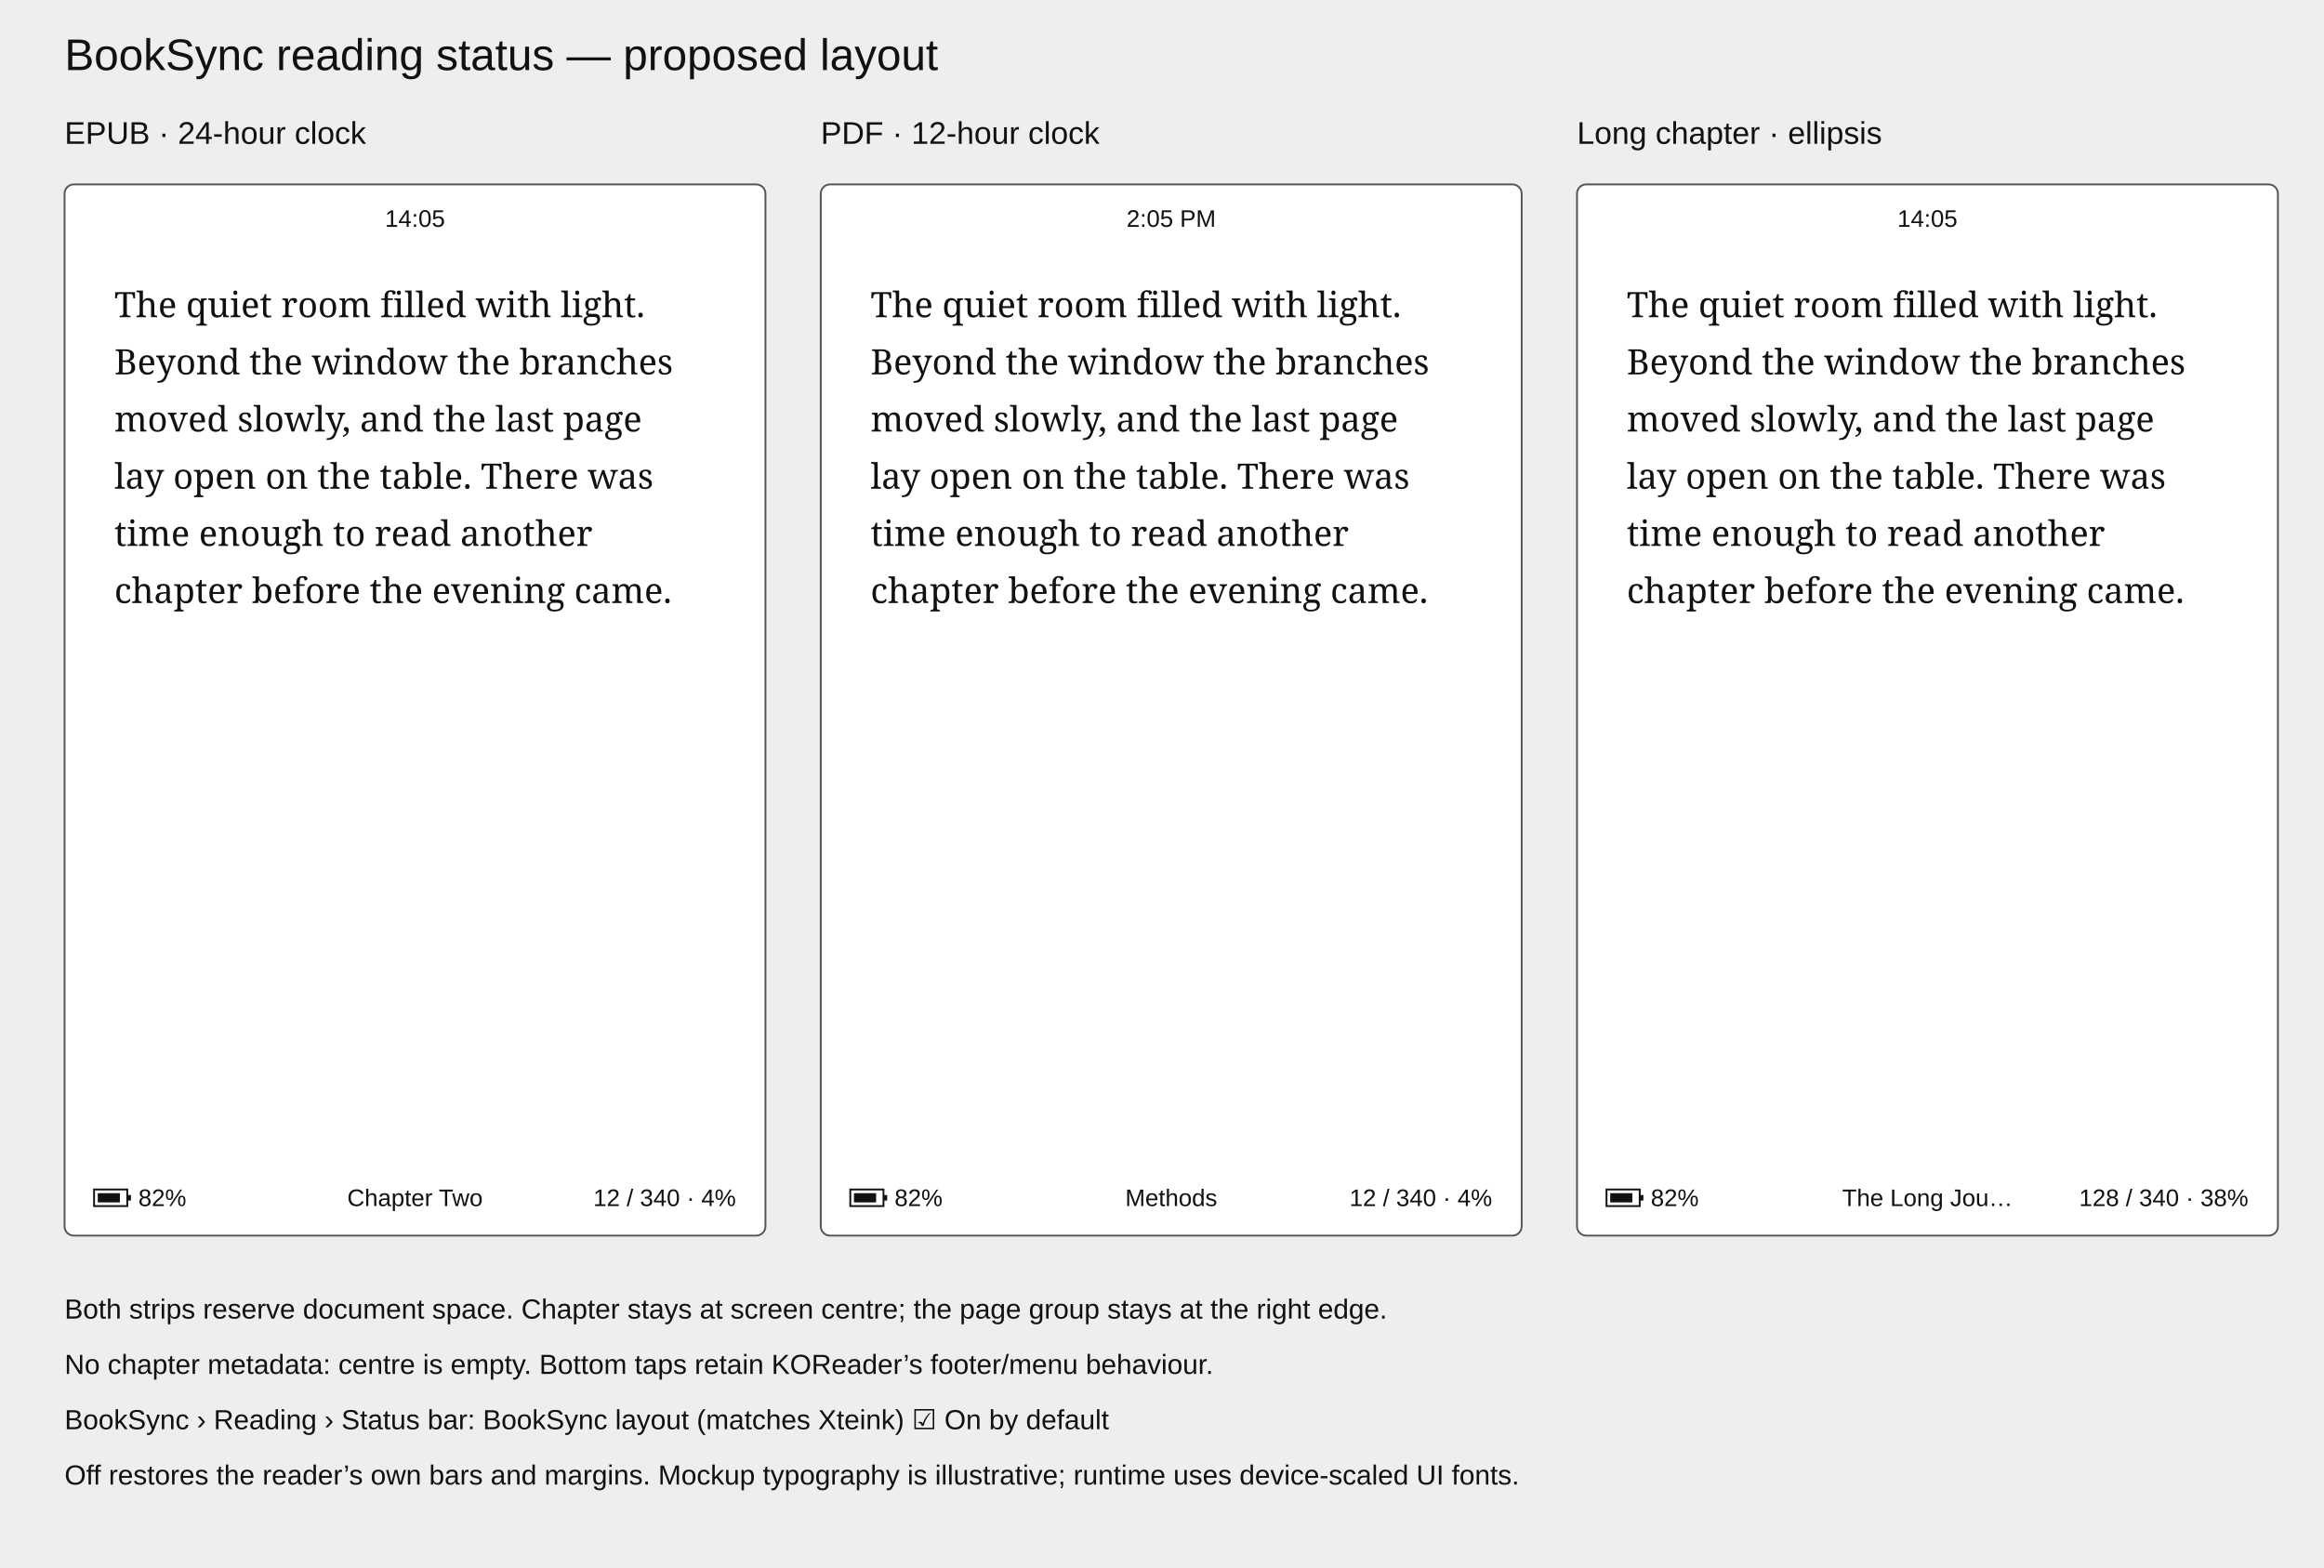
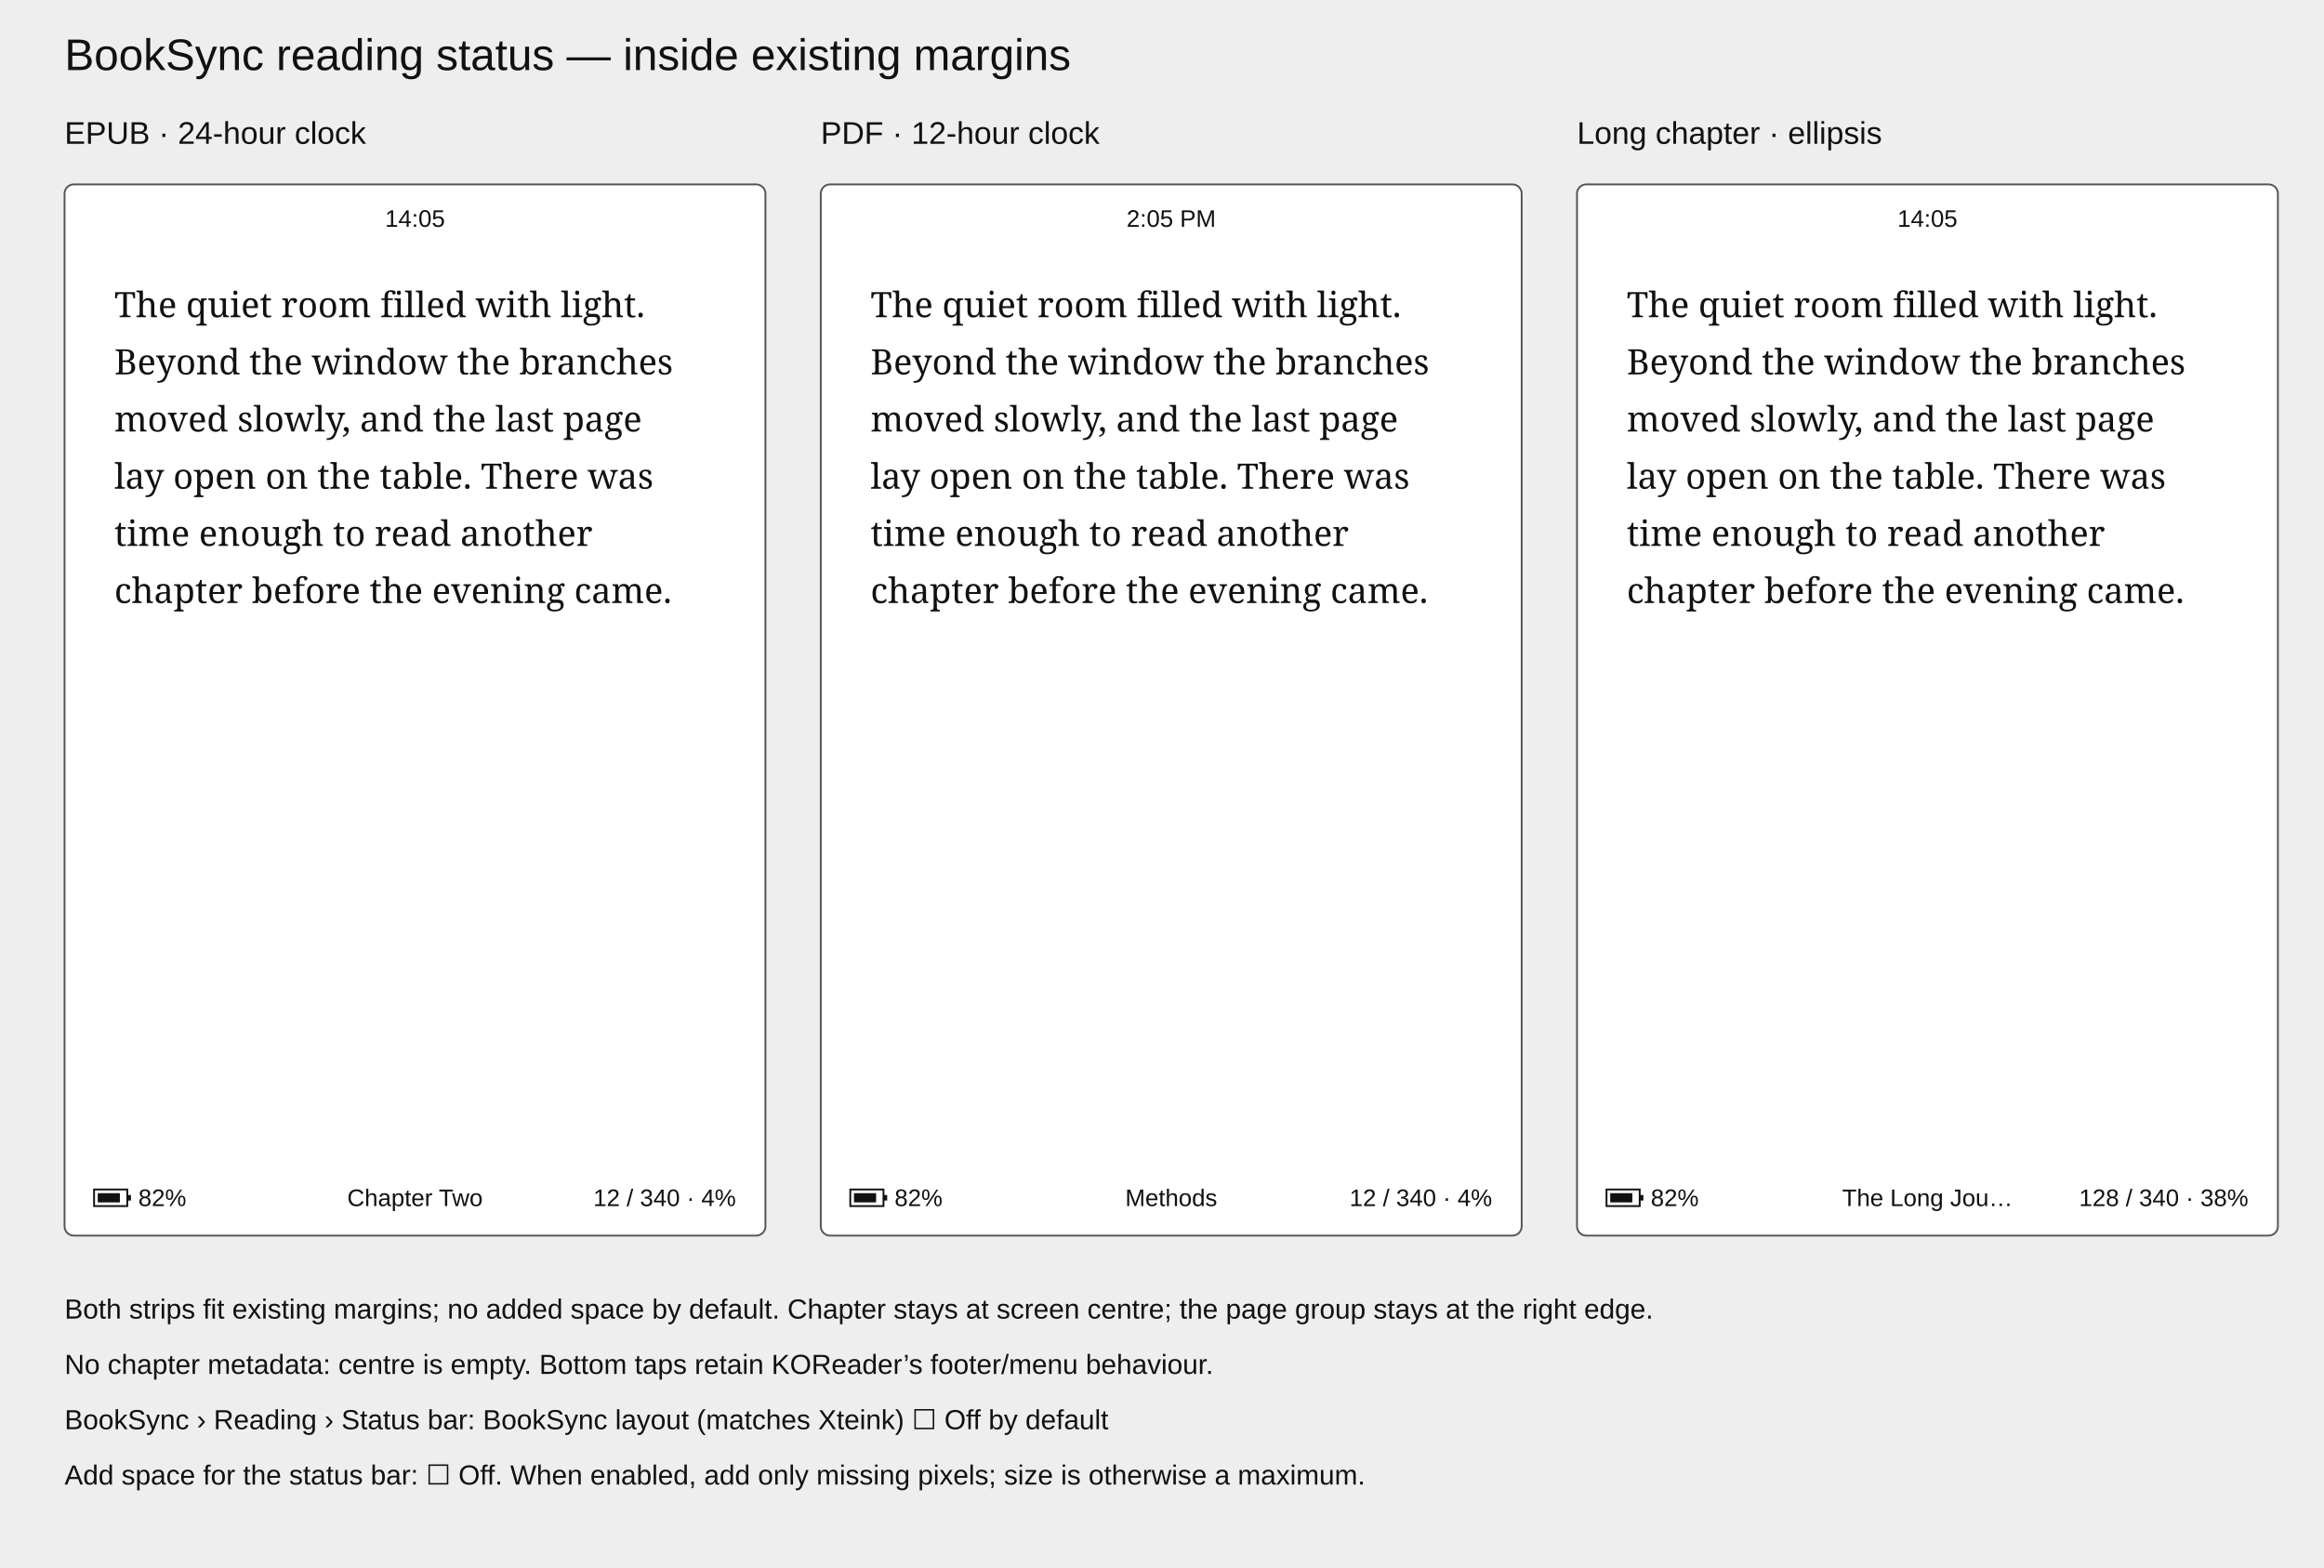
<svg xmlns="http://www.w3.org/2000/svg" width="1260" height="850" viewBox="0 0 1260 850">
  <rect width="1260" height="850" fill="#eee" />
  <style>text{fill:#111;font-family:Arial,sans-serif}.body{font-family:Georgia,serif;font-size:19px}.status{font-size:13px}.note{font-size:15px}</style>
-   <text x="35" y="38" font-size="24">BookSync reading status — proposed layout</text>
+   <text x="35" y="38" font-size="24">BookSync reading status — inside existing margins</text>
  <text x="35" y="78" font-size="17">EPUB · 24-hour clock</text>
  <rect x="35" y="100" width="380" height="570" rx="5" fill="white" stroke="#555" />
  <text class="status" text-anchor="middle" x="225" y="123">14:05</text>
  <text class="body" x="62" y="172">The quiet room filled with light.</text>
  <text class="body" x="62" y="203">Beyond the window the branches</text>
  <text class="body" x="62" y="234">moved slowly, and the last page</text>
  <text class="body" x="62" y="265">lay open on the table. There was</text>
  <text class="body" x="62" y="296">time enough to read another</text>
  <text class="body" x="62" y="327">chapter before the evening came.</text>
  <rect x="51" y="645" width="18" height="9" fill="none" stroke="#111" />
  <rect x="53" y="647" width="12" height="5" fill="#111" />
  <path d="M70 648v3" stroke="#111" stroke-width="2" />
  <text class="status" x="75" y="654">82%</text>
  <text class="status" text-anchor="middle" x="225" y="654">Chapter Two</text>
  <text class="status" text-anchor="end" x="399" y="654">12 / 340 · 4%</text>
  <text x="445" y="78" font-size="17">PDF · 12-hour clock</text>
  <rect x="445" y="100" width="380" height="570" rx="5" fill="white" stroke="#555" />
  <text class="status" text-anchor="middle" x="635" y="123">2:05 PM</text>
  <text class="body" x="472" y="172">The quiet room filled with light.</text>
  <text class="body" x="472" y="203">Beyond the window the branches</text>
  <text class="body" x="472" y="234">moved slowly, and the last page</text>
  <text class="body" x="472" y="265">lay open on the table. There was</text>
  <text class="body" x="472" y="296">time enough to read another</text>
  <text class="body" x="472" y="327">chapter before the evening came.</text>
  <rect x="461" y="645" width="18" height="9" fill="none" stroke="#111" />
  <rect x="463" y="647" width="12" height="5" fill="#111" />
  <path d="M480 648v3" stroke="#111" stroke-width="2" />
  <text class="status" x="485" y="654">82%</text>
  <text class="status" text-anchor="middle" x="635" y="654">Methods</text>
  <text class="status" text-anchor="end" x="809" y="654">12 / 340 · 4%</text>
  <text x="855" y="78" font-size="17">Long chapter · ellipsis</text>
  <rect x="855" y="100" width="380" height="570" rx="5" fill="white" stroke="#555" />
  <text class="status" text-anchor="middle" x="1045" y="123">14:05</text>
  <text class="body" x="882" y="172">The quiet room filled with light.</text>
  <text class="body" x="882" y="203">Beyond the window the branches</text>
  <text class="body" x="882" y="234">moved slowly, and the last page</text>
  <text class="body" x="882" y="265">lay open on the table. There was</text>
  <text class="body" x="882" y="296">time enough to read another</text>
  <text class="body" x="882" y="327">chapter before the evening came.</text>
  <rect x="871" y="645" width="18" height="9" fill="none" stroke="#111" />
  <rect x="873" y="647" width="12" height="5" fill="#111" />
  <path d="M890 648v3" stroke="#111" stroke-width="2" />
  <text class="status" x="895" y="654">82%</text>
  <text class="status" text-anchor="middle" x="1045" y="654">The Long Jou…</text>
  <text class="status" text-anchor="end" x="1219" y="654">128 / 340 · 38%</text>
-   <text class="note" x="35" y="715">Both strips reserve document space. Chapter stays at screen centre; the page group stays at the right edge.</text>
+   <text class="note" x="35" y="715">Both strips fit existing margins; no added space by default. Chapter stays at screen centre; the page group stays at the right edge.</text>
  <text class="note" x="35" y="745">No chapter metadata: centre is empty. Bottom taps retain KOReader’s footer/menu behaviour.</text>
-   <text class="note" x="35" y="775">BookSync › Reading › Status bar: BookSync layout (matches Xteink)     ☑ On by default</text>
-   <text class="note" x="35" y="805">Off restores the reader’s own bars and margins. Mockup typography is illustrative; runtime uses device-scaled UI fonts.</text>
+   <text class="note" x="35" y="775">BookSync › Reading › Status bar: BookSync layout (matches Xteink)     ☐ Off by default</text>
+   <text class="note" x="35" y="805">Add space for the status bar: ☐ Off. When enabled, add only missing pixels; size is otherwise a maximum.</text>
</svg>
